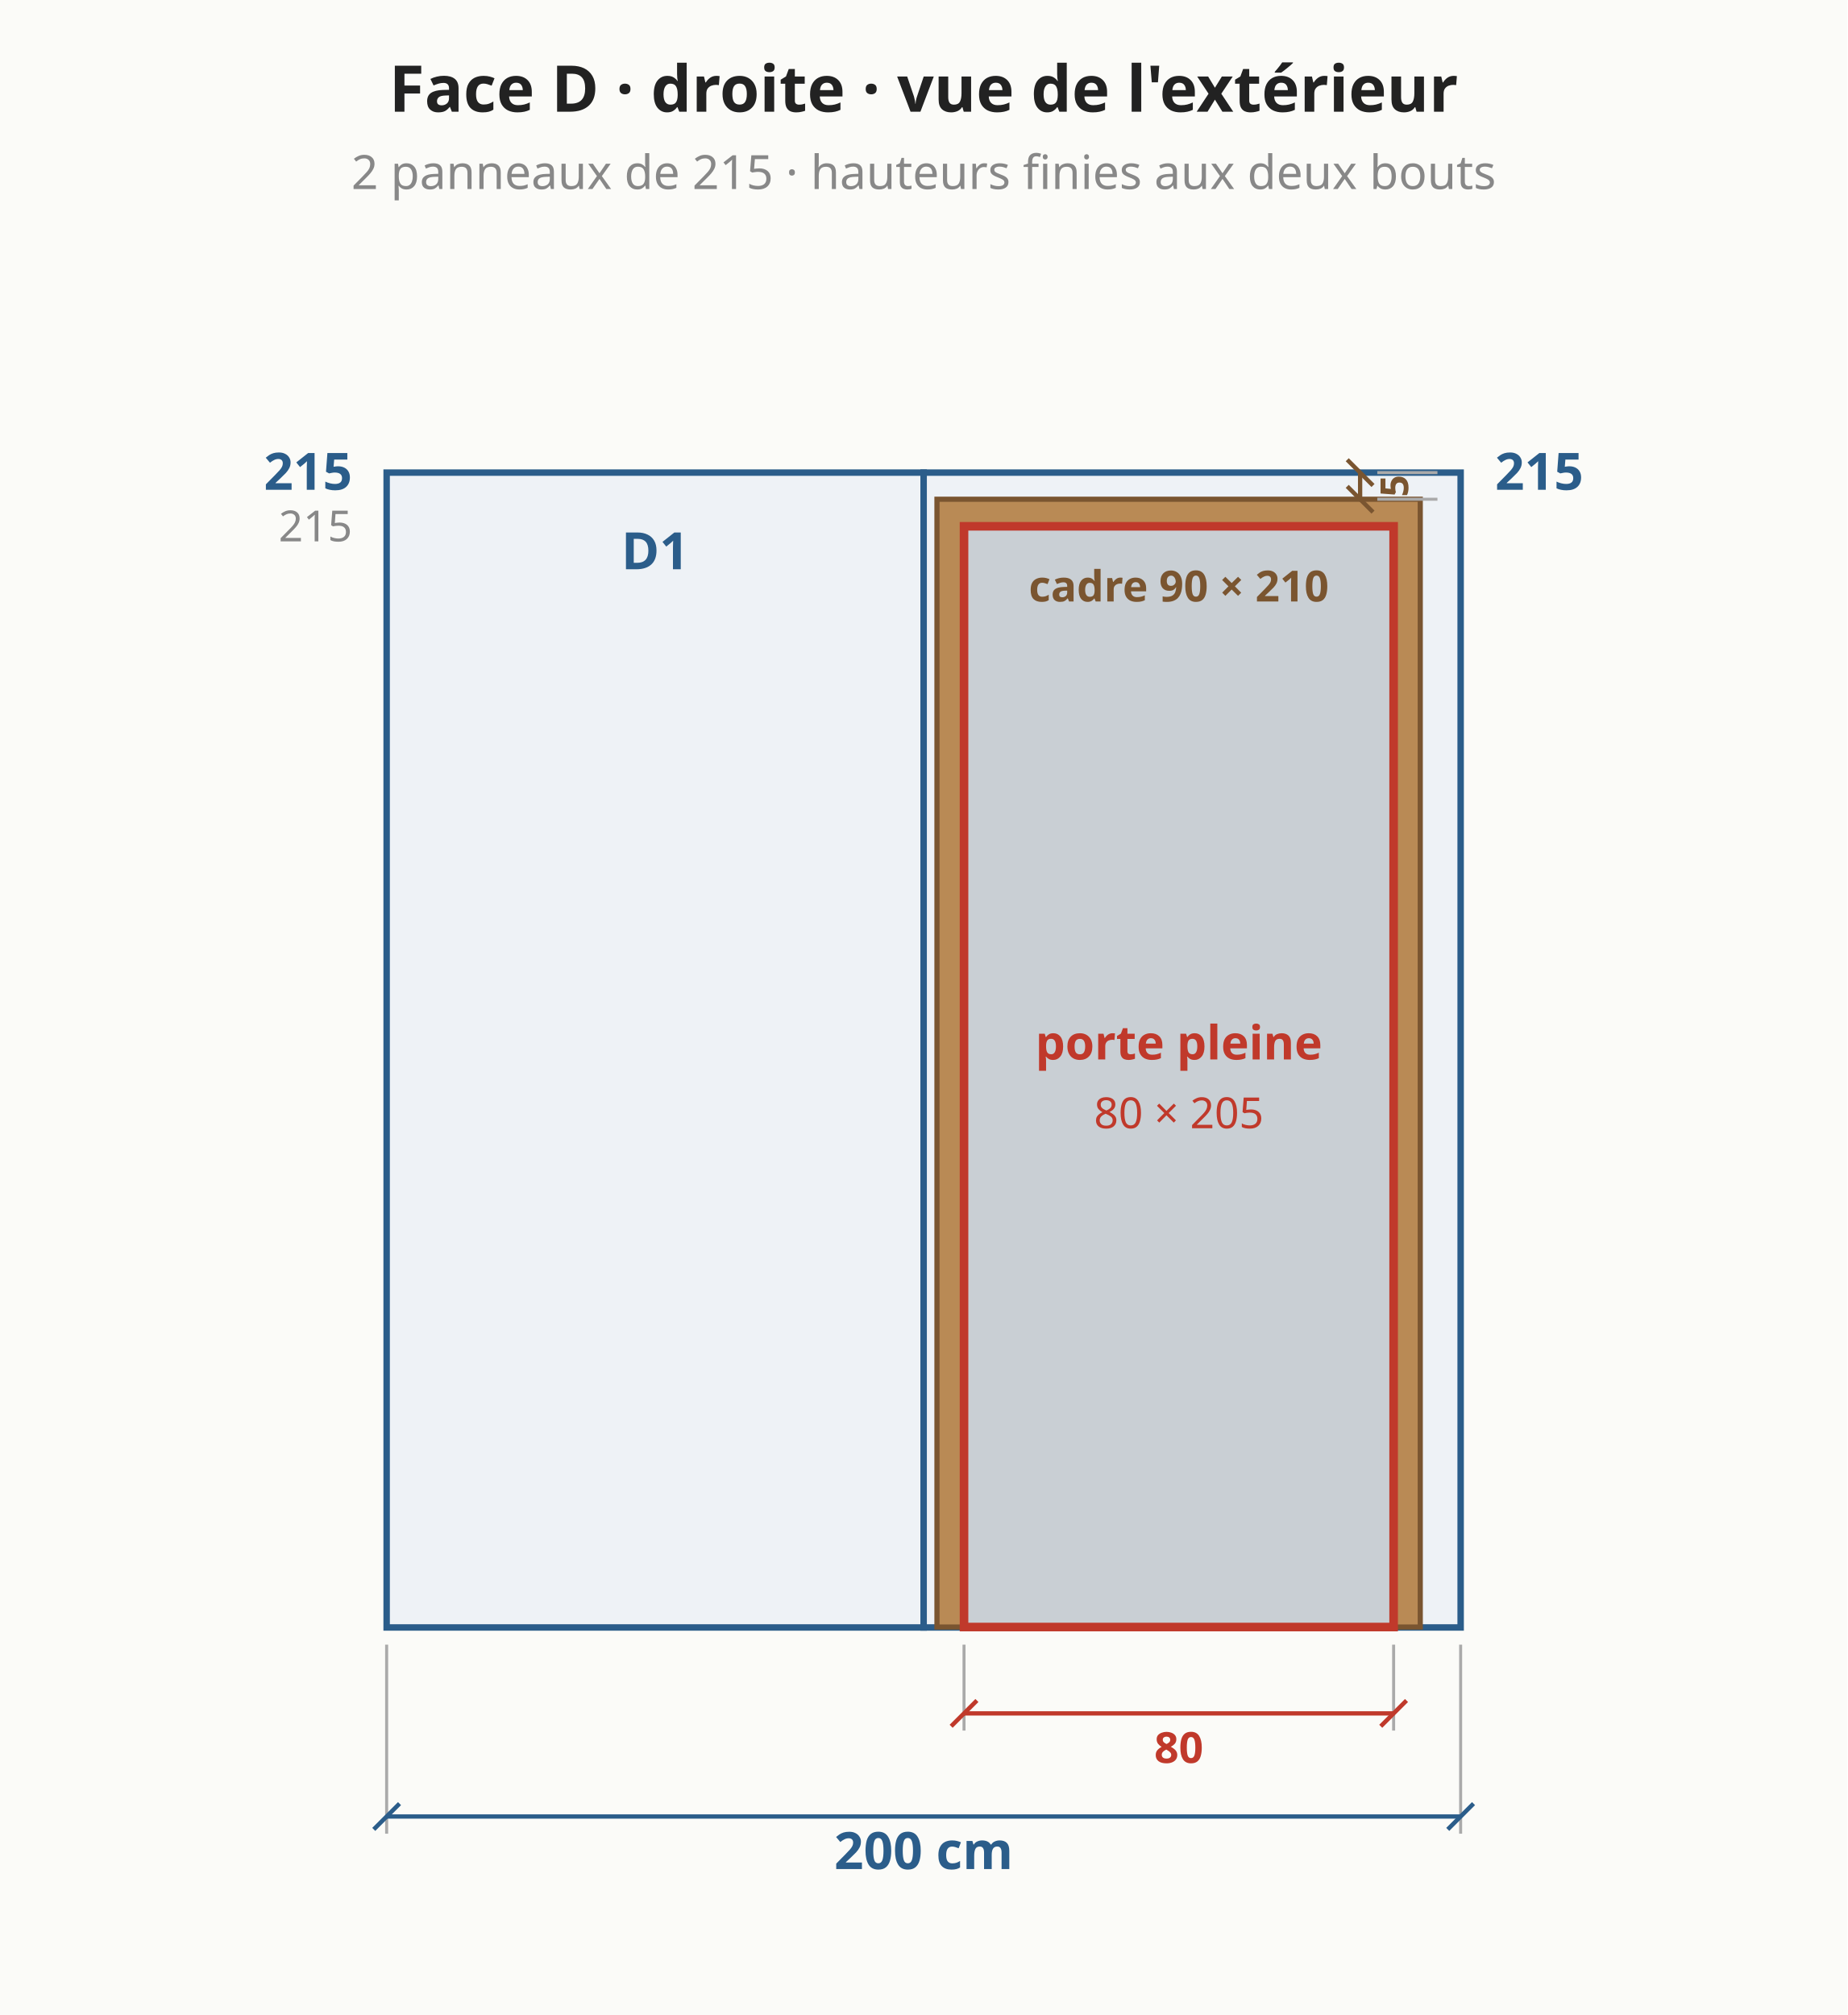
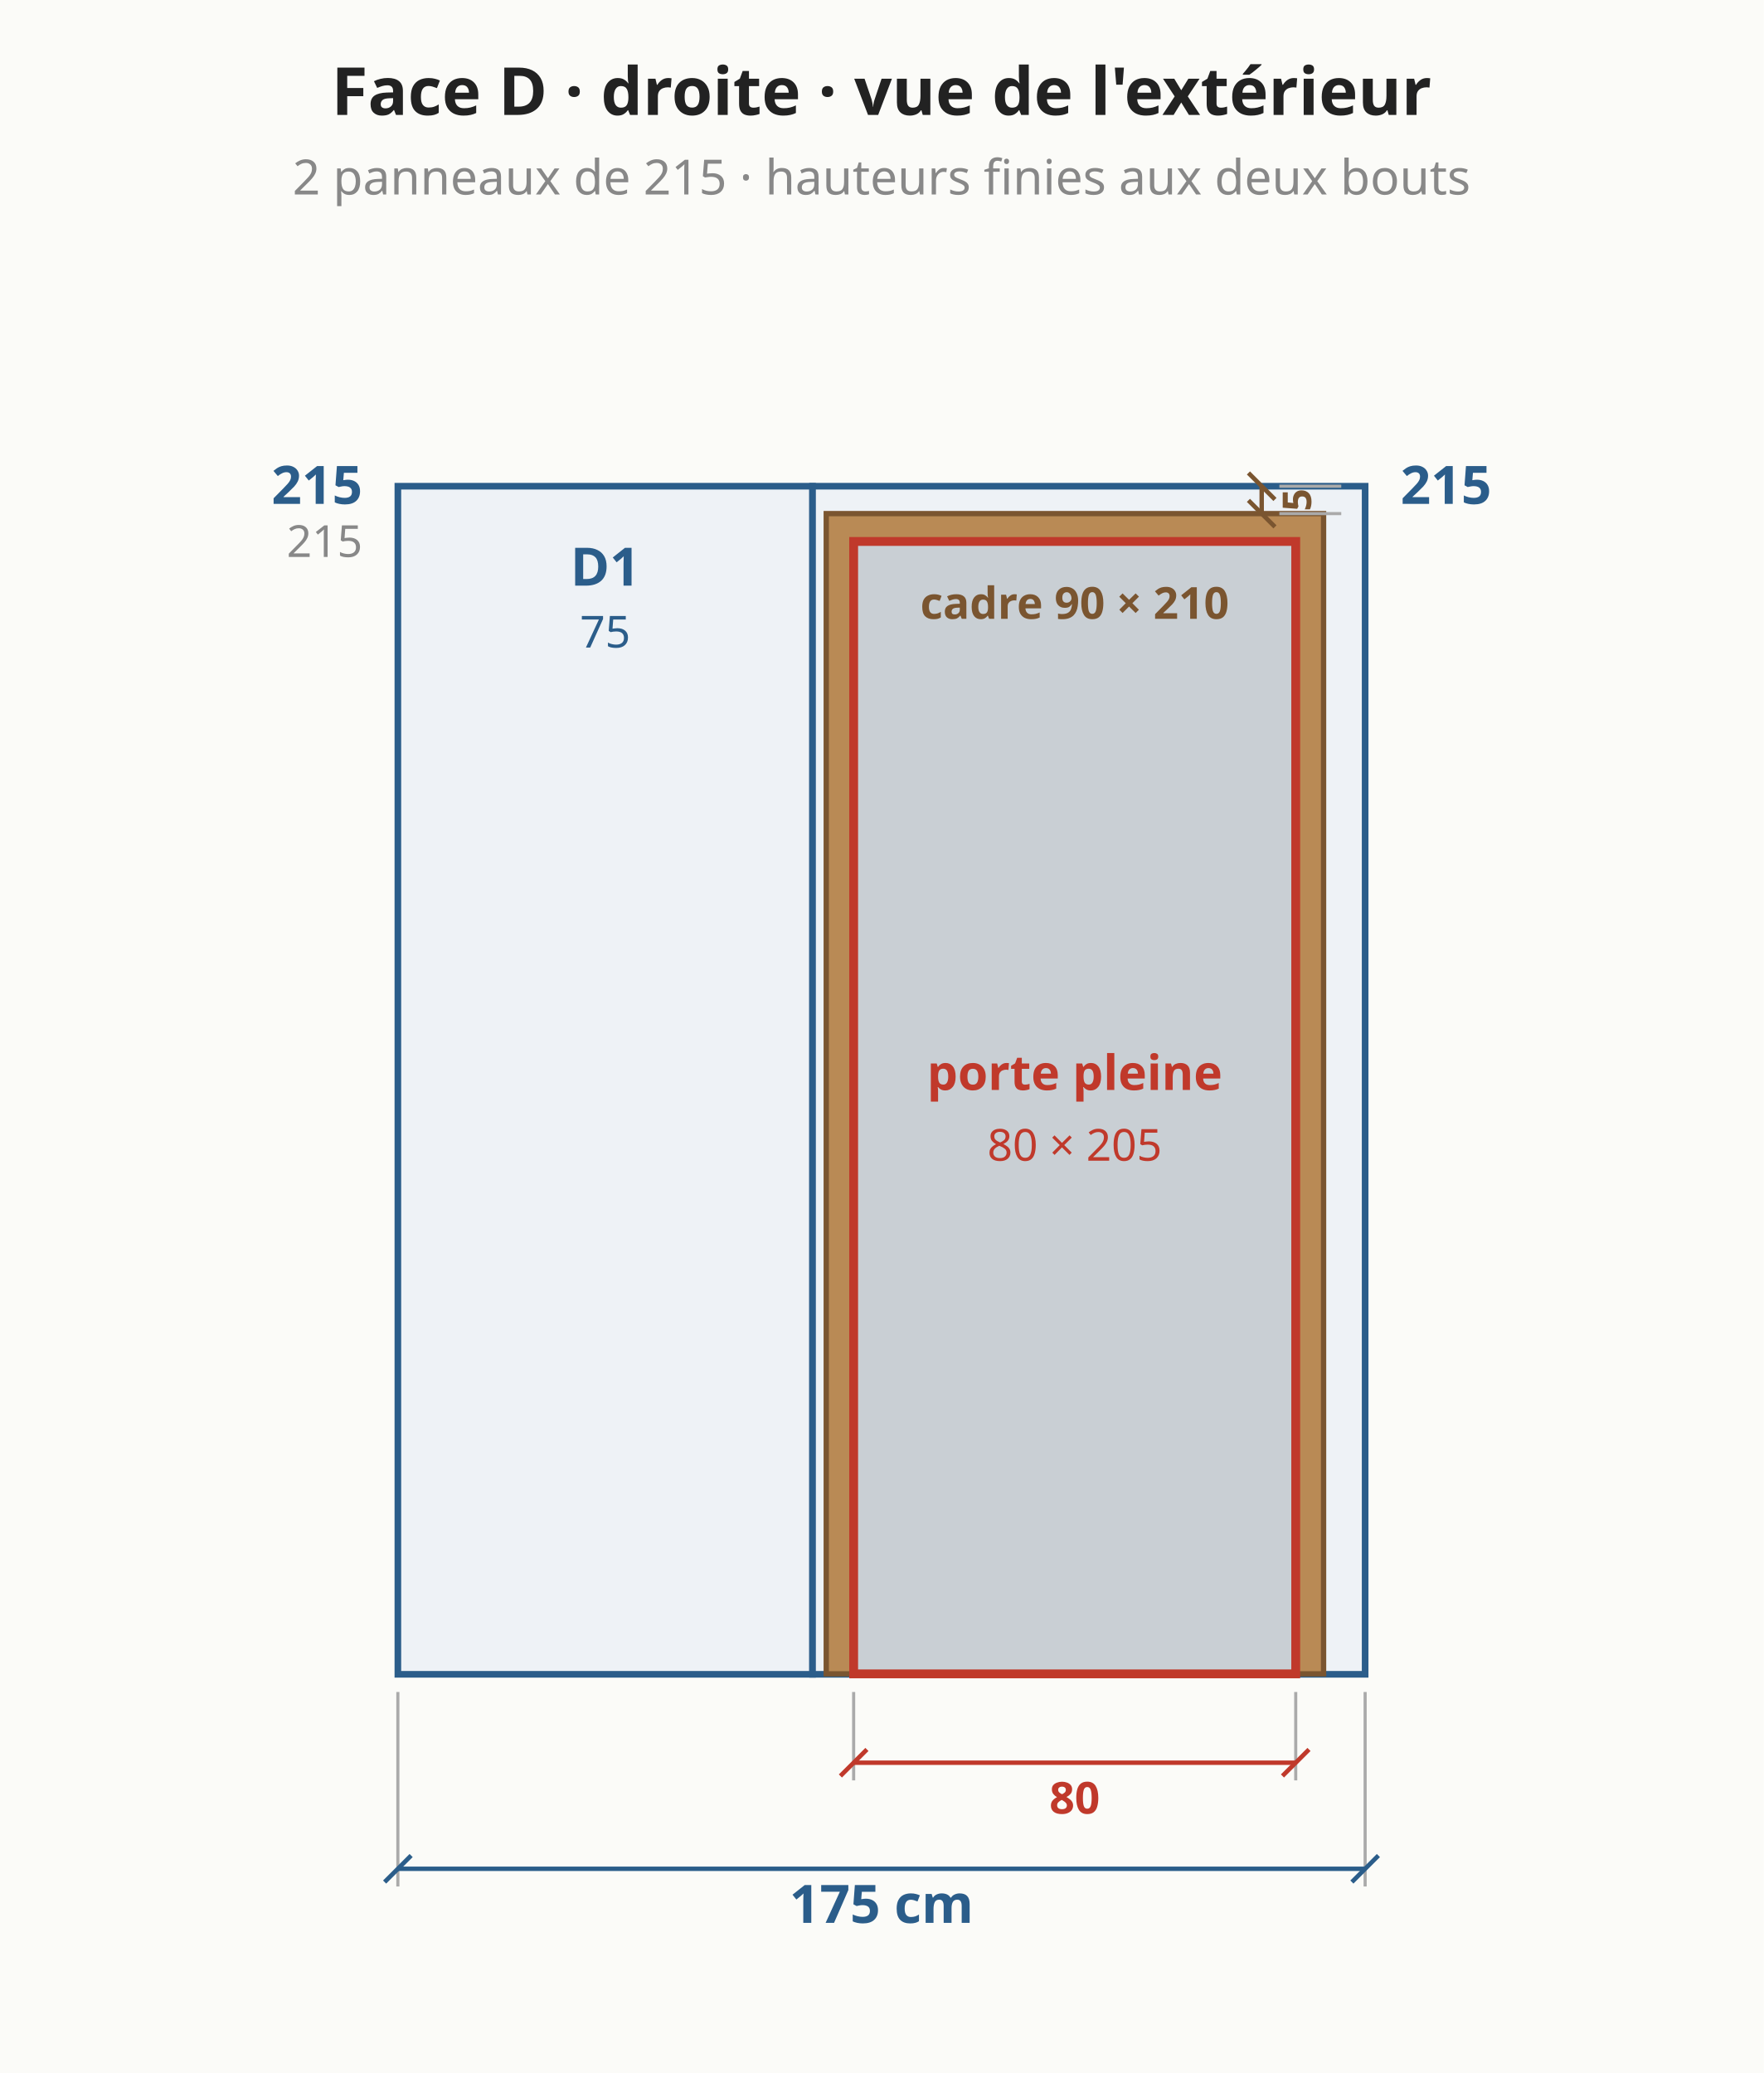
- <svg xmlns="http://www.w3.org/2000/svg" viewBox="0 0 430 469" font-family="system-ui,sans-serif" font-size="13">
-   <rect width="430" height="469" fill="#fbfbf8" />
-   <polygon points="90.0,378.8 215.0,378.8 215.0,110.0 90.0,110.0" fill="#eef2f6" stroke="#2b5d8a" stroke-width="1.5" />
-   <text x="152.5" y="132.5" text-anchor="middle" fill="#2b5d8a" font-size="12" font-weight="bold">D1</text>
-   <polygon points="215.0,378.8 340.0,378.8 340.0,110.0 215.0,110.0" fill="#eef2f6" stroke="#2b5d8a" stroke-width="1.5" />
-   <text x="277.5" y="132.5" text-anchor="middle" fill="#2b5d8a" font-size="12" font-weight="bold">D2</text>
-   <rect x="218.1" y="116.2" width="112.5" height="262.5" fill="#b98a55" stroke="#7a5530" stroke-width="1.2" />
-   <line x1="334.6" y1="116.2" x2="320.6" y2="116.2" stroke="#aaa" stroke-width="0.7" />
-   <line x1="334.6" y1="110.0" x2="320.6" y2="110.0" stroke="#aaa" stroke-width="0.7" />
-   <line x1="316.6" y1="116.2" x2="316.6" y2="110.0" stroke="#7a5530" stroke-width="1" />
-   <line x1="319.6" y1="119.2" x2="313.6" y2="113.2" stroke="#7a5530" stroke-width="1" />
-   <line x1="319.6" y1="113.0" x2="313.6" y2="107.0" stroke="#7a5530" stroke-width="1" />
-   <text x="324.6" y="113.1" text-anchor="middle" dominant-baseline="middle" fill="#7a5530" font-size="9" font-weight="bold" transform="rotate(-90.0 324.6 113.1)">5</text>
-   <rect x="224.4" y="122.5" width="100.0" height="256.2" fill="#c9cfd4" stroke="#c0392b" stroke-width="2" />
-   <text x="274.4" y="246.6" text-anchor="middle" fill="#c0392b" font-size="11" font-weight="bold">porte pleine</text>
-   <text x="274.4" y="262.6" text-anchor="middle" fill="#c0392b" font-size="10" font-weight="normal">80 × 205</text>
-   <line x1="224.4" y1="382.8" x2="224.4" y2="402.8" stroke="#aaa" stroke-width="0.7" />
-   <line x1="324.4" y1="382.8" x2="324.4" y2="402.8" stroke="#aaa" stroke-width="0.7" />
-   <line x1="224.4" y1="398.8" x2="324.4" y2="398.8" stroke="#c0392b" stroke-width="1" />
-   <line x1="221.4" y1="401.8" x2="227.4" y2="395.8" stroke="#c0392b" stroke-width="1" />
-   <line x1="321.4" y1="401.8" x2="327.4" y2="395.8" stroke="#c0392b" stroke-width="1" />
-   <text x="274.4" y="406.8" text-anchor="middle" dominant-baseline="middle" fill="#c0392b" font-size="10" font-weight="bold" transform="rotate(0.0 274.4 406.8)">80</text>
-   <text x="274.4" y="140.0" text-anchor="middle" fill="#7a5530" font-size="10" font-weight="bold">cadre 90 × 210</text>
+ <svg xmlns="http://www.w3.org/2000/svg" viewBox="0 0 399 469" font-family="system-ui,sans-serif" font-size="13">
+   <rect width="399" height="469" fill="#fbfbf8" />
+   <polygon points="90.0,378.8 183.8,378.8 183.8,110.0 90.0,110.0" fill="#eef2f6" stroke="#2b5d8a" stroke-width="1.5" />
+   <text x="136.9" y="132.5" text-anchor="middle" fill="#2b5d8a" font-size="12" font-weight="bold">D1</text>
+   <text x="136.9" y="146.5" text-anchor="middle" fill="#2b5d8a" font-size="10" font-weight="normal">75</text>
+   <polygon points="183.8,378.8 308.8,378.8 308.8,110.0 183.8,110.0" fill="#eef2f6" stroke="#2b5d8a" stroke-width="1.5" />
+   <text x="246.2" y="132.5" text-anchor="middle" fill="#2b5d8a" font-size="12" font-weight="bold">D2</text>
+   <rect x="186.9" y="116.2" width="112.5" height="262.5" fill="#b98a55" stroke="#7a5530" stroke-width="1.2" />
+   <line x1="303.4" y1="116.2" x2="289.4" y2="116.2" stroke="#aaa" stroke-width="0.7" />
+   <line x1="303.4" y1="110.0" x2="289.4" y2="110.0" stroke="#aaa" stroke-width="0.7" />
+   <line x1="285.4" y1="116.2" x2="285.4" y2="110.0" stroke="#7a5530" stroke-width="1" />
+   <line x1="288.4" y1="119.2" x2="282.4" y2="113.2" stroke="#7a5530" stroke-width="1" />
+   <line x1="288.4" y1="113.0" x2="282.4" y2="107.0" stroke="#7a5530" stroke-width="1" />
+   <text x="293.4" y="113.1" text-anchor="middle" dominant-baseline="middle" fill="#7a5530" font-size="9" font-weight="bold" transform="rotate(-90.0 293.4 113.1)">5</text>
+   <rect x="193.1" y="122.5" width="100.0" height="256.2" fill="#c9cfd4" stroke="#c0392b" stroke-width="2" />
+   <text x="243.1" y="246.6" text-anchor="middle" fill="#c0392b" font-size="11" font-weight="bold">porte pleine</text>
+   <text x="243.1" y="262.6" text-anchor="middle" fill="#c0392b" font-size="10" font-weight="normal">80 × 205</text>
+   <line x1="193.1" y1="382.8" x2="193.1" y2="402.8" stroke="#aaa" stroke-width="0.7" />
+   <line x1="293.1" y1="382.8" x2="293.1" y2="402.8" stroke="#aaa" stroke-width="0.7" />
+   <line x1="193.1" y1="398.8" x2="293.1" y2="398.8" stroke="#c0392b" stroke-width="1" />
+   <line x1="190.1" y1="401.8" x2="196.1" y2="395.8" stroke="#c0392b" stroke-width="1" />
+   <line x1="290.1" y1="401.8" x2="296.1" y2="395.8" stroke="#c0392b" stroke-width="1" />
+   <text x="243.1" y="406.8" text-anchor="middle" dominant-baseline="middle" fill="#c0392b" font-size="10" font-weight="bold" transform="rotate(0.0 243.1 406.8)">80</text>
+   <text x="243.1" y="140.0" text-anchor="middle" fill="#7a5530" font-size="10" font-weight="bold">cadre 90 × 210</text>
  <line x1="90.0" y1="382.8" x2="90.0" y2="426.8" stroke="#aaa" stroke-width="0.7" />
-   <line x1="340.0" y1="382.8" x2="340.0" y2="426.8" stroke="#aaa" stroke-width="0.7" />
-   <line x1="90.0" y1="422.8" x2="340.0" y2="422.8" stroke="#2b5d8a" stroke-width="1" />
+   <line x1="308.8" y1="382.8" x2="308.8" y2="426.8" stroke="#aaa" stroke-width="0.7" />
+   <line x1="90.0" y1="422.8" x2="308.8" y2="422.8" stroke="#2b5d8a" stroke-width="1" />
  <line x1="87.0" y1="425.8" x2="93.0" y2="419.8" stroke="#2b5d8a" stroke-width="1" />
-   <line x1="337.0" y1="425.8" x2="343.0" y2="419.8" stroke="#2b5d8a" stroke-width="1" />
-   <text x="215.0" y="430.8" text-anchor="middle" dominant-baseline="middle" fill="#2b5d8a" font-size="12" font-weight="bold" transform="rotate(0.0 215.0 430.8)">200 cm</text>
+   <line x1="305.8" y1="425.8" x2="311.8" y2="419.8" stroke="#2b5d8a" stroke-width="1" />
+   <text x="199.4" y="430.8" text-anchor="middle" dominant-baseline="middle" fill="#2b5d8a" font-size="12" font-weight="bold" transform="rotate(0.0 199.4 430.8)">175 cm</text>
  <text x="82.0" y="114.0" text-anchor="end" fill="#2b5d8a" font-size="12" font-weight="bold">215</text>
-   <text x="348.0" y="114.0" text-anchor="start" fill="#2b5d8a" font-size="12" font-weight="bold">215</text>
+   <text x="316.8" y="114.0" text-anchor="start" fill="#2b5d8a" font-size="12" font-weight="bold">215</text>
  <text x="82.0" y="126.0" text-anchor="end" fill="#888" font-size="10" font-weight="normal">215</text>
-   <text x="215.0" y="26.0" text-anchor="middle" fill="#222" font-size="15" font-weight="bold">Face D · droite · vue de l'extérieur</text>
-   <text x="215.0" y="44.0" text-anchor="middle" fill="#888" font-size="11" font-weight="normal">2 panneaux de 215 · hauteurs finies aux deux bouts</text>
+   <text x="199.4" y="26.0" text-anchor="middle" fill="#222" font-size="15" font-weight="bold">Face D · droite · vue de l'extérieur</text>
+   <text x="199.4" y="44.0" text-anchor="middle" fill="#888" font-size="11" font-weight="normal">2 panneaux de 215 · hauteurs finies aux deux bouts</text>
</svg>
